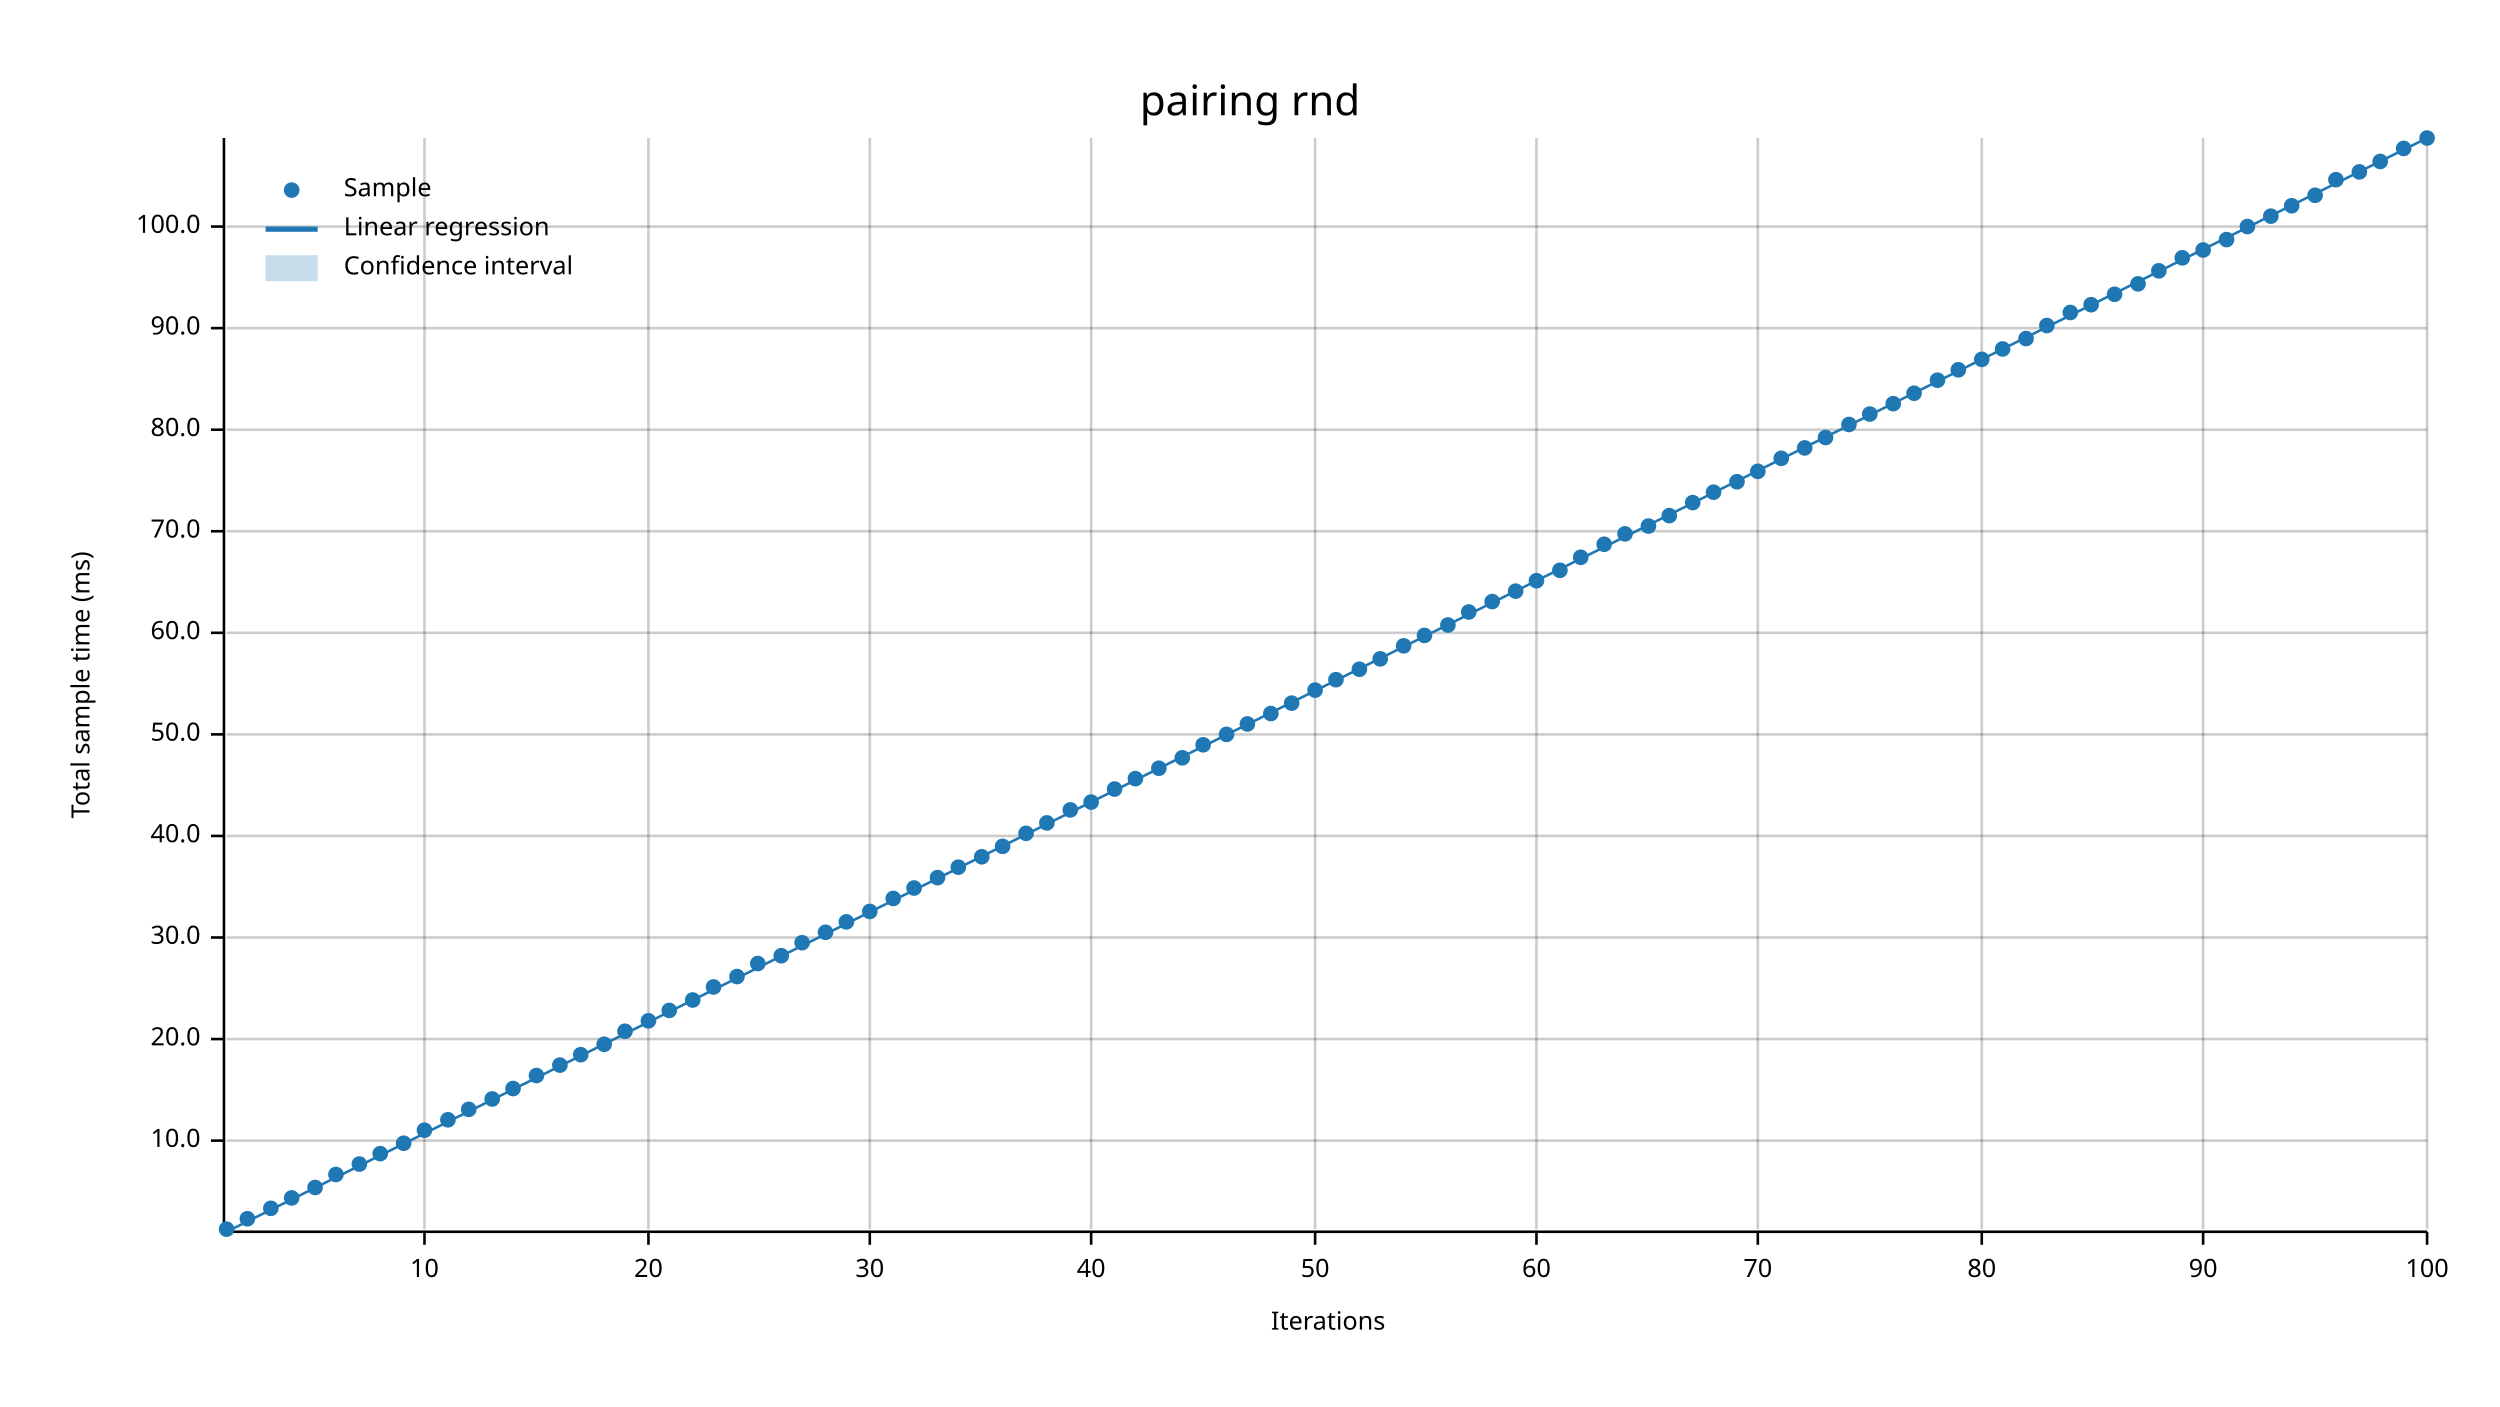
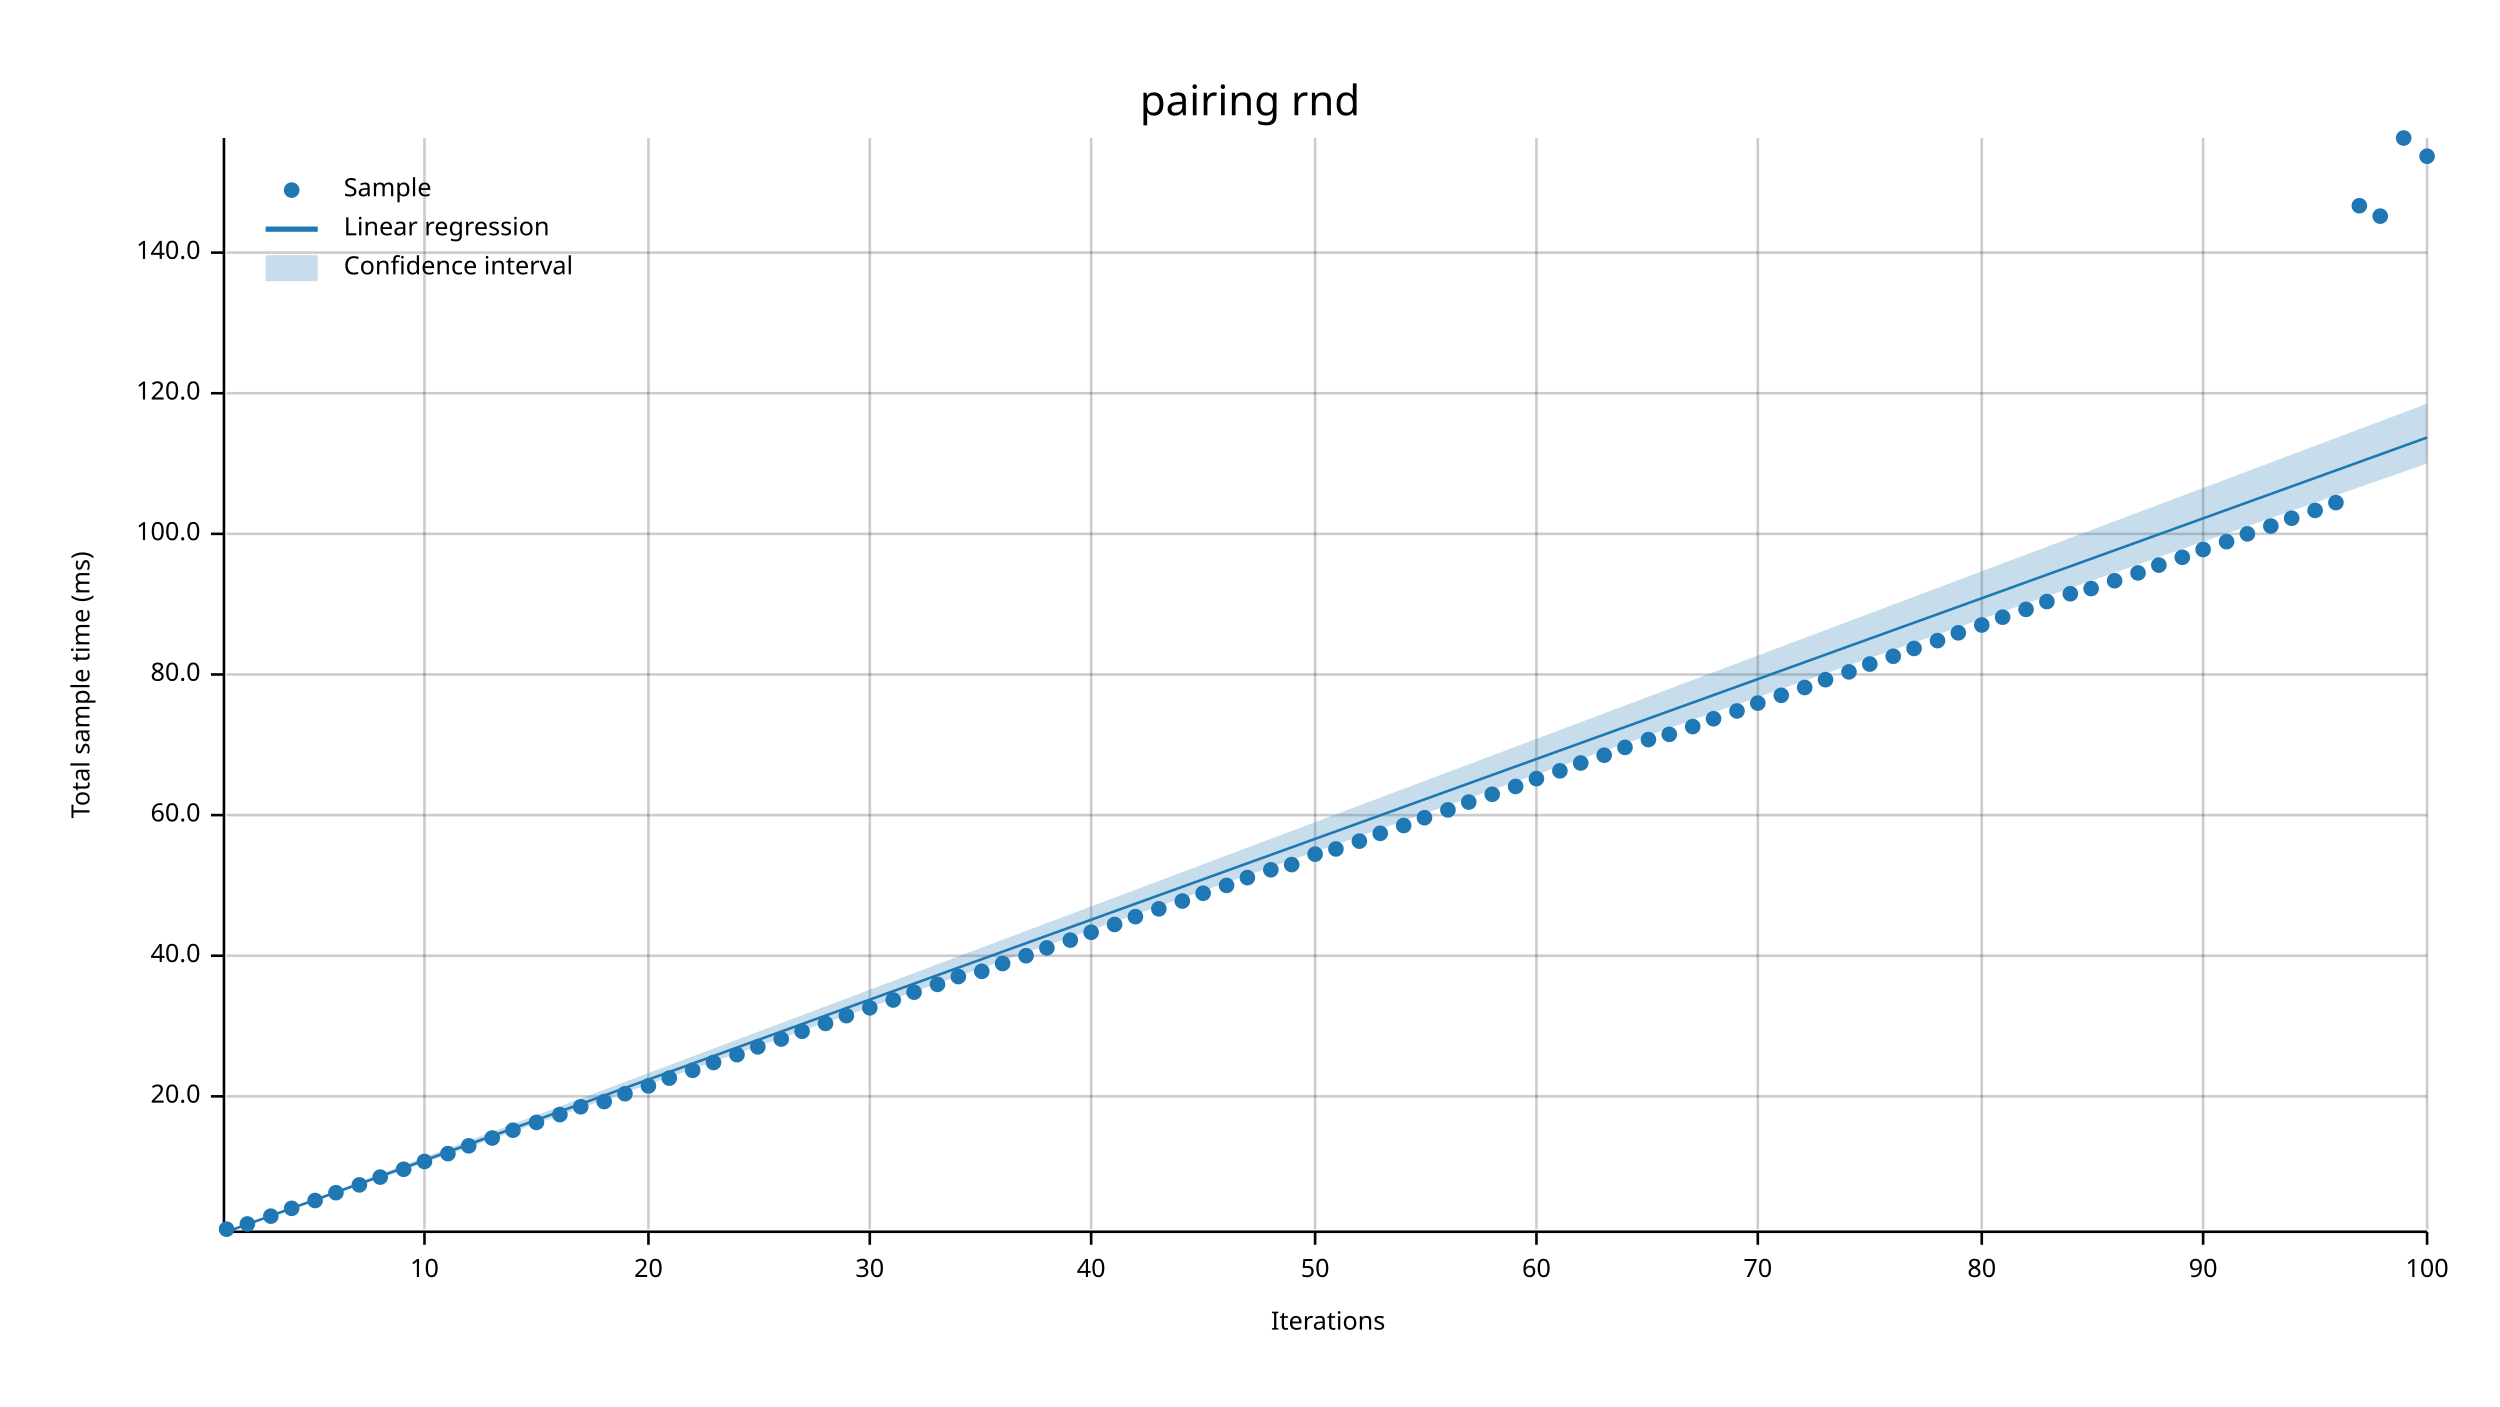
<svg xmlns="http://www.w3.org/2000/svg" width="960" height="540" viewBox="0 0 960 540">
  <text x="480" y="32" dy="0.76em" text-anchor="middle" font-family="sans-serif" font-size="16.129" opacity="1" fill="#000000">
pairing rnd
</text>
  <text x="27" y="263" dy="0.76em" text-anchor="middle" font-family="sans-serif" font-size="9.677" opacity="1" fill="#000000" transform="rotate(270, 27, 263)">
Total sample time (ms)
</text>
  <text x="510" y="513" dy="-0.5ex" text-anchor="middle" font-family="sans-serif" font-size="9.677" opacity="1" fill="#000000">
Iterations
</text>
  <line opacity="0.2" stroke="#000000" stroke-width="1" x1="163" y1="472" x2="163" y2="53" />
  <line opacity="0.2" stroke="#000000" stroke-width="1" x1="249" y1="472" x2="249" y2="53" />
  <line opacity="0.2" stroke="#000000" stroke-width="1" x1="334" y1="472" x2="334" y2="53" />
  <line opacity="0.2" stroke="#000000" stroke-width="1" x1="419" y1="472" x2="419" y2="53" />
  <line opacity="0.2" stroke="#000000" stroke-width="1" x1="505" y1="472" x2="505" y2="53" />
  <line opacity="0.2" stroke="#000000" stroke-width="1" x1="590" y1="472" x2="590" y2="53" />
  <line opacity="0.2" stroke="#000000" stroke-width="1" x1="675" y1="472" x2="675" y2="53" />
  <line opacity="0.2" stroke="#000000" stroke-width="1" x1="761" y1="472" x2="761" y2="53" />
  <line opacity="0.2" stroke="#000000" stroke-width="1" x1="846" y1="472" x2="846" y2="53" />
  <line opacity="0.2" stroke="#000000" stroke-width="1" x1="932" y1="472" x2="932" y2="53" />
-   <line opacity="0.2" stroke="#000000" stroke-width="1" x1="87" y1="438" x2="932" y2="438" />
-   <line opacity="0.2" stroke="#000000" stroke-width="1" x1="87" y1="399" x2="932" y2="399" />
-   <line opacity="0.2" stroke="#000000" stroke-width="1" x1="87" y1="360" x2="932" y2="360" />
-   <line opacity="0.2" stroke="#000000" stroke-width="1" x1="87" y1="321" x2="932" y2="321" />
-   <line opacity="0.2" stroke="#000000" stroke-width="1" x1="87" y1="282" x2="932" y2="282" />
-   <line opacity="0.2" stroke="#000000" stroke-width="1" x1="87" y1="243" x2="932" y2="243" />
-   <line opacity="0.2" stroke="#000000" stroke-width="1" x1="87" y1="204" x2="932" y2="204" />
-   <line opacity="0.2" stroke="#000000" stroke-width="1" x1="87" y1="165" x2="932" y2="165" />
-   <line opacity="0.2" stroke="#000000" stroke-width="1" x1="87" y1="126" x2="932" y2="126" />
-   <line opacity="0.2" stroke="#000000" stroke-width="1" x1="87" y1="87" x2="932" y2="87" />
+   <line opacity="0.2" stroke="#000000" stroke-width="1" x1="87" y1="421" x2="932" y2="421" />
+   <line opacity="0.2" stroke="#000000" stroke-width="1" x1="87" y1="367" x2="932" y2="367" />
+   <line opacity="0.2" stroke="#000000" stroke-width="1" x1="87" y1="313" x2="932" y2="313" />
+   <line opacity="0.2" stroke="#000000" stroke-width="1" x1="87" y1="259" x2="932" y2="259" />
+   <line opacity="0.2" stroke="#000000" stroke-width="1" x1="87" y1="205" x2="932" y2="205" />
+   <line opacity="0.2" stroke="#000000" stroke-width="1" x1="87" y1="151" x2="932" y2="151" />
+   <line opacity="0.2" stroke="#000000" stroke-width="1" x1="87" y1="97" x2="932" y2="97" />
  <polyline fill="none" opacity="1" stroke="#000000" stroke-width="1" points="86,53 86,472 " />
-   <text x="77" y="438" dy="0.5ex" text-anchor="end" font-family="sans-serif" font-size="9.677" opacity="1" fill="#000000">
- 10.0
- </text>
-   <polyline fill="none" opacity="1" stroke="#000000" stroke-width="1" points="81,438 86,438 " />
-   <text x="77" y="399" dy="0.5ex" text-anchor="end" font-family="sans-serif" font-size="9.677" opacity="1" fill="#000000">
+   <text x="77" y="421" dy="0.5ex" text-anchor="end" font-family="sans-serif" font-size="9.677" opacity="1" fill="#000000">
20.0
</text>
-   <polyline fill="none" opacity="1" stroke="#000000" stroke-width="1" points="81,399 86,399 " />
-   <text x="77" y="360" dy="0.5ex" text-anchor="end" font-family="sans-serif" font-size="9.677" opacity="1" fill="#000000">
- 30.0
- </text>
-   <polyline fill="none" opacity="1" stroke="#000000" stroke-width="1" points="81,360 86,360 " />
-   <text x="77" y="321" dy="0.5ex" text-anchor="end" font-family="sans-serif" font-size="9.677" opacity="1" fill="#000000">
+   <polyline fill="none" opacity="1" stroke="#000000" stroke-width="1" points="81,421 86,421 " />
+   <text x="77" y="367" dy="0.5ex" text-anchor="end" font-family="sans-serif" font-size="9.677" opacity="1" fill="#000000">
40.0
</text>
-   <polyline fill="none" opacity="1" stroke="#000000" stroke-width="1" points="81,321 86,321 " />
-   <text x="77" y="282" dy="0.5ex" text-anchor="end" font-family="sans-serif" font-size="9.677" opacity="1" fill="#000000">
- 50.0
- </text>
-   <polyline fill="none" opacity="1" stroke="#000000" stroke-width="1" points="81,282 86,282 " />
-   <text x="77" y="243" dy="0.5ex" text-anchor="end" font-family="sans-serif" font-size="9.677" opacity="1" fill="#000000">
+   <polyline fill="none" opacity="1" stroke="#000000" stroke-width="1" points="81,367 86,367 " />
+   <text x="77" y="313" dy="0.5ex" text-anchor="end" font-family="sans-serif" font-size="9.677" opacity="1" fill="#000000">
60.0
</text>
-   <polyline fill="none" opacity="1" stroke="#000000" stroke-width="1" points="81,243 86,243 " />
-   <text x="77" y="204" dy="0.5ex" text-anchor="end" font-family="sans-serif" font-size="9.677" opacity="1" fill="#000000">
- 70.0
- </text>
-   <polyline fill="none" opacity="1" stroke="#000000" stroke-width="1" points="81,204 86,204 " />
-   <text x="77" y="165" dy="0.5ex" text-anchor="end" font-family="sans-serif" font-size="9.677" opacity="1" fill="#000000">
+   <polyline fill="none" opacity="1" stroke="#000000" stroke-width="1" points="81,313 86,313 " />
+   <text x="77" y="259" dy="0.5ex" text-anchor="end" font-family="sans-serif" font-size="9.677" opacity="1" fill="#000000">
80.0
</text>
-   <polyline fill="none" opacity="1" stroke="#000000" stroke-width="1" points="81,165 86,165 " />
-   <text x="77" y="126" dy="0.5ex" text-anchor="end" font-family="sans-serif" font-size="9.677" opacity="1" fill="#000000">
- 90.0
- </text>
-   <polyline fill="none" opacity="1" stroke="#000000" stroke-width="1" points="81,126 86,126 " />
-   <text x="77" y="87" dy="0.5ex" text-anchor="end" font-family="sans-serif" font-size="9.677" opacity="1" fill="#000000">
+   <polyline fill="none" opacity="1" stroke="#000000" stroke-width="1" points="81,259 86,259 " />
+   <text x="77" y="205" dy="0.5ex" text-anchor="end" font-family="sans-serif" font-size="9.677" opacity="1" fill="#000000">
100.0
</text>
-   <polyline fill="none" opacity="1" stroke="#000000" stroke-width="1" points="81,87 86,87 " />
+   <polyline fill="none" opacity="1" stroke="#000000" stroke-width="1" points="81,205 86,205 " />
+   <text x="77" y="151" dy="0.5ex" text-anchor="end" font-family="sans-serif" font-size="9.677" opacity="1" fill="#000000">
+ 120.0
+ </text>
+   <polyline fill="none" opacity="1" stroke="#000000" stroke-width="1" points="81,151 86,151 " />
+   <text x="77" y="97" dy="0.5ex" text-anchor="end" font-family="sans-serif" font-size="9.677" opacity="1" fill="#000000">
+ 140.0
+ </text>
+   <polyline fill="none" opacity="1" stroke="#000000" stroke-width="1" points="81,97 86,97 " />
  <polyline fill="none" opacity="1" stroke="#000000" stroke-width="1" points="87,473 932,473 " />
  <text x="163" y="483" dy="0.76em" text-anchor="middle" font-family="sans-serif" font-size="9.677" opacity="1" fill="#000000">
10
</text>
  <polyline fill="none" opacity="1" stroke="#000000" stroke-width="1" points="163,473 163,478 " />
  <text x="249" y="483" dy="0.76em" text-anchor="middle" font-family="sans-serif" font-size="9.677" opacity="1" fill="#000000">
20
</text>
  <polyline fill="none" opacity="1" stroke="#000000" stroke-width="1" points="249,473 249,478 " />
  <text x="334" y="483" dy="0.76em" text-anchor="middle" font-family="sans-serif" font-size="9.677" opacity="1" fill="#000000">
30
</text>
  <polyline fill="none" opacity="1" stroke="#000000" stroke-width="1" points="334,473 334,478 " />
  <text x="419" y="483" dy="0.76em" text-anchor="middle" font-family="sans-serif" font-size="9.677" opacity="1" fill="#000000">
40
</text>
  <polyline fill="none" opacity="1" stroke="#000000" stroke-width="1" points="419,473 419,478 " />
  <text x="505" y="483" dy="0.76em" text-anchor="middle" font-family="sans-serif" font-size="9.677" opacity="1" fill="#000000">
50
</text>
  <polyline fill="none" opacity="1" stroke="#000000" stroke-width="1" points="505,473 505,478 " />
  <text x="590" y="483" dy="0.76em" text-anchor="middle" font-family="sans-serif" font-size="9.677" opacity="1" fill="#000000">
60
</text>
  <polyline fill="none" opacity="1" stroke="#000000" stroke-width="1" points="590,473 590,478 " />
  <text x="675" y="483" dy="0.76em" text-anchor="middle" font-family="sans-serif" font-size="9.677" opacity="1" fill="#000000">
70
</text>
  <polyline fill="none" opacity="1" stroke="#000000" stroke-width="1" points="675,473 675,478 " />
  <text x="761" y="483" dy="0.76em" text-anchor="middle" font-family="sans-serif" font-size="9.677" opacity="1" fill="#000000">
80
</text>
  <polyline fill="none" opacity="1" stroke="#000000" stroke-width="1" points="761,473 761,478 " />
  <text x="846" y="483" dy="0.76em" text-anchor="middle" font-family="sans-serif" font-size="9.677" opacity="1" fill="#000000">
90
</text>
  <polyline fill="none" opacity="1" stroke="#000000" stroke-width="1" points="846,473 846,478 " />
  <text x="932" y="483" dy="0.76em" text-anchor="middle" font-family="sans-serif" font-size="9.677" opacity="1" fill="#000000">
100
</text>
  <polyline fill="none" opacity="1" stroke="#000000" stroke-width="1" points="932,473 932,478 " />
  <circle cx="87" cy="472" r="3" opacity="1" fill="#1F78B4" stroke="none" stroke-width="1" />
-   <circle cx="95" cy="468" r="3" opacity="1" fill="#1F78B4" stroke="none" stroke-width="1" />
-   <circle cx="104" cy="464" r="3" opacity="1" fill="#1F78B4" stroke="none" stroke-width="1" />
-   <circle cx="112" cy="460" r="3" opacity="1" fill="#1F78B4" stroke="none" stroke-width="1" />
-   <circle cx="121" cy="456" r="3" opacity="1" fill="#1F78B4" stroke="none" stroke-width="1" />
-   <circle cx="129" cy="451" r="3" opacity="1" fill="#1F78B4" stroke="none" stroke-width="1" />
-   <circle cx="138" cy="447" r="3" opacity="1" fill="#1F78B4" stroke="none" stroke-width="1" />
-   <circle cx="146" cy="443" r="3" opacity="1" fill="#1F78B4" stroke="none" stroke-width="1" />
-   <circle cx="155" cy="439" r="3" opacity="1" fill="#1F78B4" stroke="none" stroke-width="1" />
-   <circle cx="163" cy="434" r="3" opacity="1" fill="#1F78B4" stroke="none" stroke-width="1" />
-   <circle cx="172" cy="430" r="3" opacity="1" fill="#1F78B4" stroke="none" stroke-width="1" />
-   <circle cx="180" cy="426" r="3" opacity="1" fill="#1F78B4" stroke="none" stroke-width="1" />
-   <circle cx="189" cy="422" r="3" opacity="1" fill="#1F78B4" stroke="none" stroke-width="1" />
-   <circle cx="197" cy="418" r="3" opacity="1" fill="#1F78B4" stroke="none" stroke-width="1" />
-   <circle cx="206" cy="413" r="3" opacity="1" fill="#1F78B4" stroke="none" stroke-width="1" />
-   <circle cx="215" cy="409" r="3" opacity="1" fill="#1F78B4" stroke="none" stroke-width="1" />
-   <circle cx="223" cy="405" r="3" opacity="1" fill="#1F78B4" stroke="none" stroke-width="1" />
-   <circle cx="232" cy="401" r="3" opacity="1" fill="#1F78B4" stroke="none" stroke-width="1" />
-   <circle cx="240" cy="396" r="3" opacity="1" fill="#1F78B4" stroke="none" stroke-width="1" />
-   <circle cx="249" cy="392" r="3" opacity="1" fill="#1F78B4" stroke="none" stroke-width="1" />
-   <circle cx="257" cy="388" r="3" opacity="1" fill="#1F78B4" stroke="none" stroke-width="1" />
-   <circle cx="266" cy="384" r="3" opacity="1" fill="#1F78B4" stroke="none" stroke-width="1" />
-   <circle cx="274" cy="379" r="3" opacity="1" fill="#1F78B4" stroke="none" stroke-width="1" />
-   <circle cx="283" cy="375" r="3" opacity="1" fill="#1F78B4" stroke="none" stroke-width="1" />
-   <circle cx="291" cy="370" r="3" opacity="1" fill="#1F78B4" stroke="none" stroke-width="1" />
-   <circle cx="300" cy="367" r="3" opacity="1" fill="#1F78B4" stroke="none" stroke-width="1" />
-   <circle cx="308" cy="362" r="3" opacity="1" fill="#1F78B4" stroke="none" stroke-width="1" />
-   <circle cx="317" cy="358" r="3" opacity="1" fill="#1F78B4" stroke="none" stroke-width="1" />
-   <circle cx="325" cy="354" r="3" opacity="1" fill="#1F78B4" stroke="none" stroke-width="1" />
-   <circle cx="334" cy="350" r="3" opacity="1" fill="#1F78B4" stroke="none" stroke-width="1" />
-   <circle cx="343" cy="345" r="3" opacity="1" fill="#1F78B4" stroke="none" stroke-width="1" />
-   <circle cx="351" cy="341" r="3" opacity="1" fill="#1F78B4" stroke="none" stroke-width="1" />
-   <circle cx="360" cy="337" r="3" opacity="1" fill="#1F78B4" stroke="none" stroke-width="1" />
-   <circle cx="368" cy="333" r="3" opacity="1" fill="#1F78B4" stroke="none" stroke-width="1" />
-   <circle cx="377" cy="329" r="3" opacity="1" fill="#1F78B4" stroke="none" stroke-width="1" />
-   <circle cx="385" cy="325" r="3" opacity="1" fill="#1F78B4" stroke="none" stroke-width="1" />
-   <circle cx="394" cy="320" r="3" opacity="1" fill="#1F78B4" stroke="none" stroke-width="1" />
-   <circle cx="402" cy="316" r="3" opacity="1" fill="#1F78B4" stroke="none" stroke-width="1" />
-   <circle cx="411" cy="311" r="3" opacity="1" fill="#1F78B4" stroke="none" stroke-width="1" />
-   <circle cx="419" cy="308" r="3" opacity="1" fill="#1F78B4" stroke="none" stroke-width="1" />
-   <circle cx="428" cy="303" r="3" opacity="1" fill="#1F78B4" stroke="none" stroke-width="1" />
-   <circle cx="436" cy="299" r="3" opacity="1" fill="#1F78B4" stroke="none" stroke-width="1" />
-   <circle cx="445" cy="295" r="3" opacity="1" fill="#1F78B4" stroke="none" stroke-width="1" />
-   <circle cx="454" cy="291" r="3" opacity="1" fill="#1F78B4" stroke="none" stroke-width="1" />
-   <circle cx="462" cy="286" r="3" opacity="1" fill="#1F78B4" stroke="none" stroke-width="1" />
-   <circle cx="471" cy="282" r="3" opacity="1" fill="#1F78B4" stroke="none" stroke-width="1" />
-   <circle cx="479" cy="278" r="3" opacity="1" fill="#1F78B4" stroke="none" stroke-width="1" />
-   <circle cx="488" cy="274" r="3" opacity="1" fill="#1F78B4" stroke="none" stroke-width="1" />
-   <circle cx="496" cy="270" r="3" opacity="1" fill="#1F78B4" stroke="none" stroke-width="1" />
-   <circle cx="505" cy="265" r="3" opacity="1" fill="#1F78B4" stroke="none" stroke-width="1" />
-   <circle cx="513" cy="261" r="3" opacity="1" fill="#1F78B4" stroke="none" stroke-width="1" />
-   <circle cx="522" cy="257" r="3" opacity="1" fill="#1F78B4" stroke="none" stroke-width="1" />
-   <circle cx="530" cy="253" r="3" opacity="1" fill="#1F78B4" stroke="none" stroke-width="1" />
-   <circle cx="539" cy="248" r="3" opacity="1" fill="#1F78B4" stroke="none" stroke-width="1" />
-   <circle cx="547" cy="244" r="3" opacity="1" fill="#1F78B4" stroke="none" stroke-width="1" />
-   <circle cx="556" cy="240" r="3" opacity="1" fill="#1F78B4" stroke="none" stroke-width="1" />
-   <circle cx="564" cy="235" r="3" opacity="1" fill="#1F78B4" stroke="none" stroke-width="1" />
-   <circle cx="573" cy="231" r="3" opacity="1" fill="#1F78B4" stroke="none" stroke-width="1" />
-   <circle cx="582" cy="227" r="3" opacity="1" fill="#1F78B4" stroke="none" stroke-width="1" />
-   <circle cx="590" cy="223" r="3" opacity="1" fill="#1F78B4" stroke="none" stroke-width="1" />
-   <circle cx="599" cy="219" r="3" opacity="1" fill="#1F78B4" stroke="none" stroke-width="1" />
-   <circle cx="607" cy="214" r="3" opacity="1" fill="#1F78B4" stroke="none" stroke-width="1" />
-   <circle cx="616" cy="209" r="3" opacity="1" fill="#1F78B4" stroke="none" stroke-width="1" />
-   <circle cx="624" cy="205" r="3" opacity="1" fill="#1F78B4" stroke="none" stroke-width="1" />
-   <circle cx="633" cy="202" r="3" opacity="1" fill="#1F78B4" stroke="none" stroke-width="1" />
-   <circle cx="641" cy="198" r="3" opacity="1" fill="#1F78B4" stroke="none" stroke-width="1" />
-   <circle cx="650" cy="193" r="3" opacity="1" fill="#1F78B4" stroke="none" stroke-width="1" />
-   <circle cx="658" cy="189" r="3" opacity="1" fill="#1F78B4" stroke="none" stroke-width="1" />
-   <circle cx="667" cy="185" r="3" opacity="1" fill="#1F78B4" stroke="none" stroke-width="1" />
-   <circle cx="675" cy="181" r="3" opacity="1" fill="#1F78B4" stroke="none" stroke-width="1" />
-   <circle cx="684" cy="176" r="3" opacity="1" fill="#1F78B4" stroke="none" stroke-width="1" />
-   <circle cx="693" cy="172" r="3" opacity="1" fill="#1F78B4" stroke="none" stroke-width="1" />
-   <circle cx="701" cy="168" r="3" opacity="1" fill="#1F78B4" stroke="none" stroke-width="1" />
-   <circle cx="710" cy="163" r="3" opacity="1" fill="#1F78B4" stroke="none" stroke-width="1" />
-   <circle cx="718" cy="159" r="3" opacity="1" fill="#1F78B4" stroke="none" stroke-width="1" />
-   <circle cx="727" cy="155" r="3" opacity="1" fill="#1F78B4" stroke="none" stroke-width="1" />
-   <circle cx="735" cy="151" r="3" opacity="1" fill="#1F78B4" stroke="none" stroke-width="1" />
-   <circle cx="744" cy="146" r="3" opacity="1" fill="#1F78B4" stroke="none" stroke-width="1" />
-   <circle cx="752" cy="142" r="3" opacity="1" fill="#1F78B4" stroke="none" stroke-width="1" />
-   <circle cx="761" cy="138" r="3" opacity="1" fill="#1F78B4" stroke="none" stroke-width="1" />
-   <circle cx="769" cy="134" r="3" opacity="1" fill="#1F78B4" stroke="none" stroke-width="1" />
-   <circle cx="778" cy="130" r="3" opacity="1" fill="#1F78B4" stroke="none" stroke-width="1" />
-   <circle cx="786" cy="125" r="3" opacity="1" fill="#1F78B4" stroke="none" stroke-width="1" />
-   <circle cx="795" cy="120" r="3" opacity="1" fill="#1F78B4" stroke="none" stroke-width="1" />
-   <circle cx="803" cy="117" r="3" opacity="1" fill="#1F78B4" stroke="none" stroke-width="1" />
-   <circle cx="812" cy="113" r="3" opacity="1" fill="#1F78B4" stroke="none" stroke-width="1" />
-   <circle cx="821" cy="109" r="3" opacity="1" fill="#1F78B4" stroke="none" stroke-width="1" />
-   <circle cx="829" cy="104" r="3" opacity="1" fill="#1F78B4" stroke="none" stroke-width="1" />
-   <circle cx="838" cy="99" r="3" opacity="1" fill="#1F78B4" stroke="none" stroke-width="1" />
-   <circle cx="846" cy="96" r="3" opacity="1" fill="#1F78B4" stroke="none" stroke-width="1" />
-   <circle cx="855" cy="92" r="3" opacity="1" fill="#1F78B4" stroke="none" stroke-width="1" />
-   <circle cx="863" cy="87" r="3" opacity="1" fill="#1F78B4" stroke="none" stroke-width="1" />
-   <circle cx="872" cy="83" r="3" opacity="1" fill="#1F78B4" stroke="none" stroke-width="1" />
-   <circle cx="880" cy="79" r="3" opacity="1" fill="#1F78B4" stroke="none" stroke-width="1" />
-   <circle cx="889" cy="75" r="3" opacity="1" fill="#1F78B4" stroke="none" stroke-width="1" />
-   <circle cx="897" cy="69" r="3" opacity="1" fill="#1F78B4" stroke="none" stroke-width="1" />
-   <circle cx="906" cy="66" r="3" opacity="1" fill="#1F78B4" stroke="none" stroke-width="1" />
-   <circle cx="914" cy="62" r="3" opacity="1" fill="#1F78B4" stroke="none" stroke-width="1" />
-   <circle cx="923" cy="57" r="3" opacity="1" fill="#1F78B4" stroke="none" stroke-width="1" />
-   <circle cx="932" cy="53" r="3" opacity="1" fill="#1F78B4" stroke="none" stroke-width="1" />
-   <polyline fill="none" opacity="1" stroke="#1F78B4" stroke-width="1" points="87,473 932,53 " />
-   <polygon opacity="0.25" fill="#1F78B4" points="87,473 932,53 932,53 " />
+   <circle cx="95" cy="470" r="3" opacity="1" fill="#1F78B4" stroke="none" stroke-width="1" />
+   <circle cx="104" cy="467" r="3" opacity="1" fill="#1F78B4" stroke="none" stroke-width="1" />
+   <circle cx="112" cy="464" r="3" opacity="1" fill="#1F78B4" stroke="none" stroke-width="1" />
+   <circle cx="121" cy="461" r="3" opacity="1" fill="#1F78B4" stroke="none" stroke-width="1" />
+   <circle cx="129" cy="458" r="3" opacity="1" fill="#1F78B4" stroke="none" stroke-width="1" />
+   <circle cx="138" cy="455" r="3" opacity="1" fill="#1F78B4" stroke="none" stroke-width="1" />
+   <circle cx="146" cy="452" r="3" opacity="1" fill="#1F78B4" stroke="none" stroke-width="1" />
+   <circle cx="155" cy="449" r="3" opacity="1" fill="#1F78B4" stroke="none" stroke-width="1" />
+   <circle cx="163" cy="446" r="3" opacity="1" fill="#1F78B4" stroke="none" stroke-width="1" />
+   <circle cx="172" cy="443" r="3" opacity="1" fill="#1F78B4" stroke="none" stroke-width="1" />
+   <circle cx="180" cy="440" r="3" opacity="1" fill="#1F78B4" stroke="none" stroke-width="1" />
+   <circle cx="189" cy="437" r="3" opacity="1" fill="#1F78B4" stroke="none" stroke-width="1" />
+   <circle cx="197" cy="434" r="3" opacity="1" fill="#1F78B4" stroke="none" stroke-width="1" />
+   <circle cx="206" cy="431" r="3" opacity="1" fill="#1F78B4" stroke="none" stroke-width="1" />
+   <circle cx="215" cy="428" r="3" opacity="1" fill="#1F78B4" stroke="none" stroke-width="1" />
+   <circle cx="223" cy="425" r="3" opacity="1" fill="#1F78B4" stroke="none" stroke-width="1" />
+   <circle cx="232" cy="423" r="3" opacity="1" fill="#1F78B4" stroke="none" stroke-width="1" />
+   <circle cx="240" cy="420" r="3" opacity="1" fill="#1F78B4" stroke="none" stroke-width="1" />
+   <circle cx="249" cy="417" r="3" opacity="1" fill="#1F78B4" stroke="none" stroke-width="1" />
+   <circle cx="257" cy="414" r="3" opacity="1" fill="#1F78B4" stroke="none" stroke-width="1" />
+   <circle cx="266" cy="411" r="3" opacity="1" fill="#1F78B4" stroke="none" stroke-width="1" />
+   <circle cx="274" cy="408" r="3" opacity="1" fill="#1F78B4" stroke="none" stroke-width="1" />
+   <circle cx="283" cy="405" r="3" opacity="1" fill="#1F78B4" stroke="none" stroke-width="1" />
+   <circle cx="291" cy="402" r="3" opacity="1" fill="#1F78B4" stroke="none" stroke-width="1" />
+   <circle cx="300" cy="399" r="3" opacity="1" fill="#1F78B4" stroke="none" stroke-width="1" />
+   <circle cx="308" cy="396" r="3" opacity="1" fill="#1F78B4" stroke="none" stroke-width="1" />
+   <circle cx="317" cy="393" r="3" opacity="1" fill="#1F78B4" stroke="none" stroke-width="1" />
+   <circle cx="325" cy="390" r="3" opacity="1" fill="#1F78B4" stroke="none" stroke-width="1" />
+   <circle cx="334" cy="387" r="3" opacity="1" fill="#1F78B4" stroke="none" stroke-width="1" />
+   <circle cx="343" cy="384" r="3" opacity="1" fill="#1F78B4" stroke="none" stroke-width="1" />
+   <circle cx="351" cy="381" r="3" opacity="1" fill="#1F78B4" stroke="none" stroke-width="1" />
+   <circle cx="360" cy="378" r="3" opacity="1" fill="#1F78B4" stroke="none" stroke-width="1" />
+   <circle cx="368" cy="375" r="3" opacity="1" fill="#1F78B4" stroke="none" stroke-width="1" />
+   <circle cx="377" cy="373" r="3" opacity="1" fill="#1F78B4" stroke="none" stroke-width="1" />
+   <circle cx="385" cy="370" r="3" opacity="1" fill="#1F78B4" stroke="none" stroke-width="1" />
+   <circle cx="394" cy="367" r="3" opacity="1" fill="#1F78B4" stroke="none" stroke-width="1" />
+   <circle cx="402" cy="364" r="3" opacity="1" fill="#1F78B4" stroke="none" stroke-width="1" />
+   <circle cx="411" cy="361" r="3" opacity="1" fill="#1F78B4" stroke="none" stroke-width="1" />
+   <circle cx="419" cy="358" r="3" opacity="1" fill="#1F78B4" stroke="none" stroke-width="1" />
+   <circle cx="428" cy="355" r="3" opacity="1" fill="#1F78B4" stroke="none" stroke-width="1" />
+   <circle cx="436" cy="352" r="3" opacity="1" fill="#1F78B4" stroke="none" stroke-width="1" />
+   <circle cx="445" cy="349" r="3" opacity="1" fill="#1F78B4" stroke="none" stroke-width="1" />
+   <circle cx="454" cy="346" r="3" opacity="1" fill="#1F78B4" stroke="none" stroke-width="1" />
+   <circle cx="462" cy="343" r="3" opacity="1" fill="#1F78B4" stroke="none" stroke-width="1" />
+   <circle cx="471" cy="340" r="3" opacity="1" fill="#1F78B4" stroke="none" stroke-width="1" />
+   <circle cx="479" cy="337" r="3" opacity="1" fill="#1F78B4" stroke="none" stroke-width="1" />
+   <circle cx="488" cy="334" r="3" opacity="1" fill="#1F78B4" stroke="none" stroke-width="1" />
+   <circle cx="496" cy="332" r="3" opacity="1" fill="#1F78B4" stroke="none" stroke-width="1" />
+   <circle cx="505" cy="328" r="3" opacity="1" fill="#1F78B4" stroke="none" stroke-width="1" />
+   <circle cx="513" cy="326" r="3" opacity="1" fill="#1F78B4" stroke="none" stroke-width="1" />
+   <circle cx="522" cy="323" r="3" opacity="1" fill="#1F78B4" stroke="none" stroke-width="1" />
+   <circle cx="530" cy="320" r="3" opacity="1" fill="#1F78B4" stroke="none" stroke-width="1" />
+   <circle cx="539" cy="317" r="3" opacity="1" fill="#1F78B4" stroke="none" stroke-width="1" />
+   <circle cx="547" cy="314" r="3" opacity="1" fill="#1F78B4" stroke="none" stroke-width="1" />
+   <circle cx="556" cy="311" r="3" opacity="1" fill="#1F78B4" stroke="none" stroke-width="1" />
+   <circle cx="564" cy="308" r="3" opacity="1" fill="#1F78B4" stroke="none" stroke-width="1" />
+   <circle cx="573" cy="305" r="3" opacity="1" fill="#1F78B4" stroke="none" stroke-width="1" />
+   <circle cx="582" cy="302" r="3" opacity="1" fill="#1F78B4" stroke="none" stroke-width="1" />
+   <circle cx="590" cy="299" r="3" opacity="1" fill="#1F78B4" stroke="none" stroke-width="1" />
+   <circle cx="599" cy="296" r="3" opacity="1" fill="#1F78B4" stroke="none" stroke-width="1" />
+   <circle cx="607" cy="293" r="3" opacity="1" fill="#1F78B4" stroke="none" stroke-width="1" />
+   <circle cx="616" cy="290" r="3" opacity="1" fill="#1F78B4" stroke="none" stroke-width="1" />
+   <circle cx="624" cy="287" r="3" opacity="1" fill="#1F78B4" stroke="none" stroke-width="1" />
+   <circle cx="633" cy="284" r="3" opacity="1" fill="#1F78B4" stroke="none" stroke-width="1" />
+   <circle cx="641" cy="282" r="3" opacity="1" fill="#1F78B4" stroke="none" stroke-width="1" />
+   <circle cx="650" cy="279" r="3" opacity="1" fill="#1F78B4" stroke="none" stroke-width="1" />
+   <circle cx="658" cy="276" r="3" opacity="1" fill="#1F78B4" stroke="none" stroke-width="1" />
+   <circle cx="667" cy="273" r="3" opacity="1" fill="#1F78B4" stroke="none" stroke-width="1" />
+   <circle cx="675" cy="270" r="3" opacity="1" fill="#1F78B4" stroke="none" stroke-width="1" />
+   <circle cx="684" cy="267" r="3" opacity="1" fill="#1F78B4" stroke="none" stroke-width="1" />
+   <circle cx="693" cy="264" r="3" opacity="1" fill="#1F78B4" stroke="none" stroke-width="1" />
+   <circle cx="701" cy="261" r="3" opacity="1" fill="#1F78B4" stroke="none" stroke-width="1" />
+   <circle cx="710" cy="258" r="3" opacity="1" fill="#1F78B4" stroke="none" stroke-width="1" />
+   <circle cx="718" cy="255" r="3" opacity="1" fill="#1F78B4" stroke="none" stroke-width="1" />
+   <circle cx="727" cy="252" r="3" opacity="1" fill="#1F78B4" stroke="none" stroke-width="1" />
+   <circle cx="735" cy="249" r="3" opacity="1" fill="#1F78B4" stroke="none" stroke-width="1" />
+   <circle cx="744" cy="246" r="3" opacity="1" fill="#1F78B4" stroke="none" stroke-width="1" />
+   <circle cx="752" cy="243" r="3" opacity="1" fill="#1F78B4" stroke="none" stroke-width="1" />
+   <circle cx="761" cy="240" r="3" opacity="1" fill="#1F78B4" stroke="none" stroke-width="1" />
+   <circle cx="769" cy="237" r="3" opacity="1" fill="#1F78B4" stroke="none" stroke-width="1" />
+   <circle cx="778" cy="234" r="3" opacity="1" fill="#1F78B4" stroke="none" stroke-width="1" />
+   <circle cx="786" cy="231" r="3" opacity="1" fill="#1F78B4" stroke="none" stroke-width="1" />
+   <circle cx="795" cy="228" r="3" opacity="1" fill="#1F78B4" stroke="none" stroke-width="1" />
+   <circle cx="803" cy="226" r="3" opacity="1" fill="#1F78B4" stroke="none" stroke-width="1" />
+   <circle cx="812" cy="223" r="3" opacity="1" fill="#1F78B4" stroke="none" stroke-width="1" />
+   <circle cx="821" cy="220" r="3" opacity="1" fill="#1F78B4" stroke="none" stroke-width="1" />
+   <circle cx="829" cy="217" r="3" opacity="1" fill="#1F78B4" stroke="none" stroke-width="1" />
+   <circle cx="838" cy="214" r="3" opacity="1" fill="#1F78B4" stroke="none" stroke-width="1" />
+   <circle cx="846" cy="211" r="3" opacity="1" fill="#1F78B4" stroke="none" stroke-width="1" />
+   <circle cx="855" cy="208" r="3" opacity="1" fill="#1F78B4" stroke="none" stroke-width="1" />
+   <circle cx="863" cy="205" r="3" opacity="1" fill="#1F78B4" stroke="none" stroke-width="1" />
+   <circle cx="872" cy="202" r="3" opacity="1" fill="#1F78B4" stroke="none" stroke-width="1" />
+   <circle cx="880" cy="199" r="3" opacity="1" fill="#1F78B4" stroke="none" stroke-width="1" />
+   <circle cx="889" cy="196" r="3" opacity="1" fill="#1F78B4" stroke="none" stroke-width="1" />
+   <circle cx="897" cy="193" r="3" opacity="1" fill="#1F78B4" stroke="none" stroke-width="1" />
+   <circle cx="906" cy="79" r="3" opacity="1" fill="#1F78B4" stroke="none" stroke-width="1" />
+   <circle cx="914" cy="83" r="3" opacity="1" fill="#1F78B4" stroke="none" stroke-width="1" />
+   <circle cx="923" cy="53" r="3" opacity="1" fill="#1F78B4" stroke="none" stroke-width="1" />
+   <circle cx="932" cy="60" r="3" opacity="1" fill="#1F78B4" stroke="none" stroke-width="1" />
+   <polyline fill="none" opacity="1" stroke="#1F78B4" stroke-width="1" points="87,473 932,168 " />
+   <polygon opacity="0.25" fill="#1F78B4" points="87,473 932,178 932,155 " />
  <text x="132" y="68" dy="0.76em" text-anchor="start" font-family="sans-serif" font-size="9.677" opacity="1" fill="#000000">
Sample
</text>
  <text x="132" y="83" dy="0.76em" text-anchor="start" font-family="sans-serif" font-size="9.677" opacity="1" fill="#000000">
Linear regression
</text>
  <text x="132" y="98" dy="0.76em" text-anchor="start" font-family="sans-serif" font-size="9.677" opacity="1" fill="#000000">
Confidence interval
</text>
  <circle cx="112" cy="73" r="3" opacity="1" fill="#1F78B4" stroke="none" stroke-width="1" />
  <polyline fill="none" opacity="1" stroke="#1F78B4" stroke-width="2" points="102,88 122,88 " />
  <rect x="102" y="98" width="20" height="10" opacity="0.25" fill="#1F78B4" stroke="none" />
</svg>
